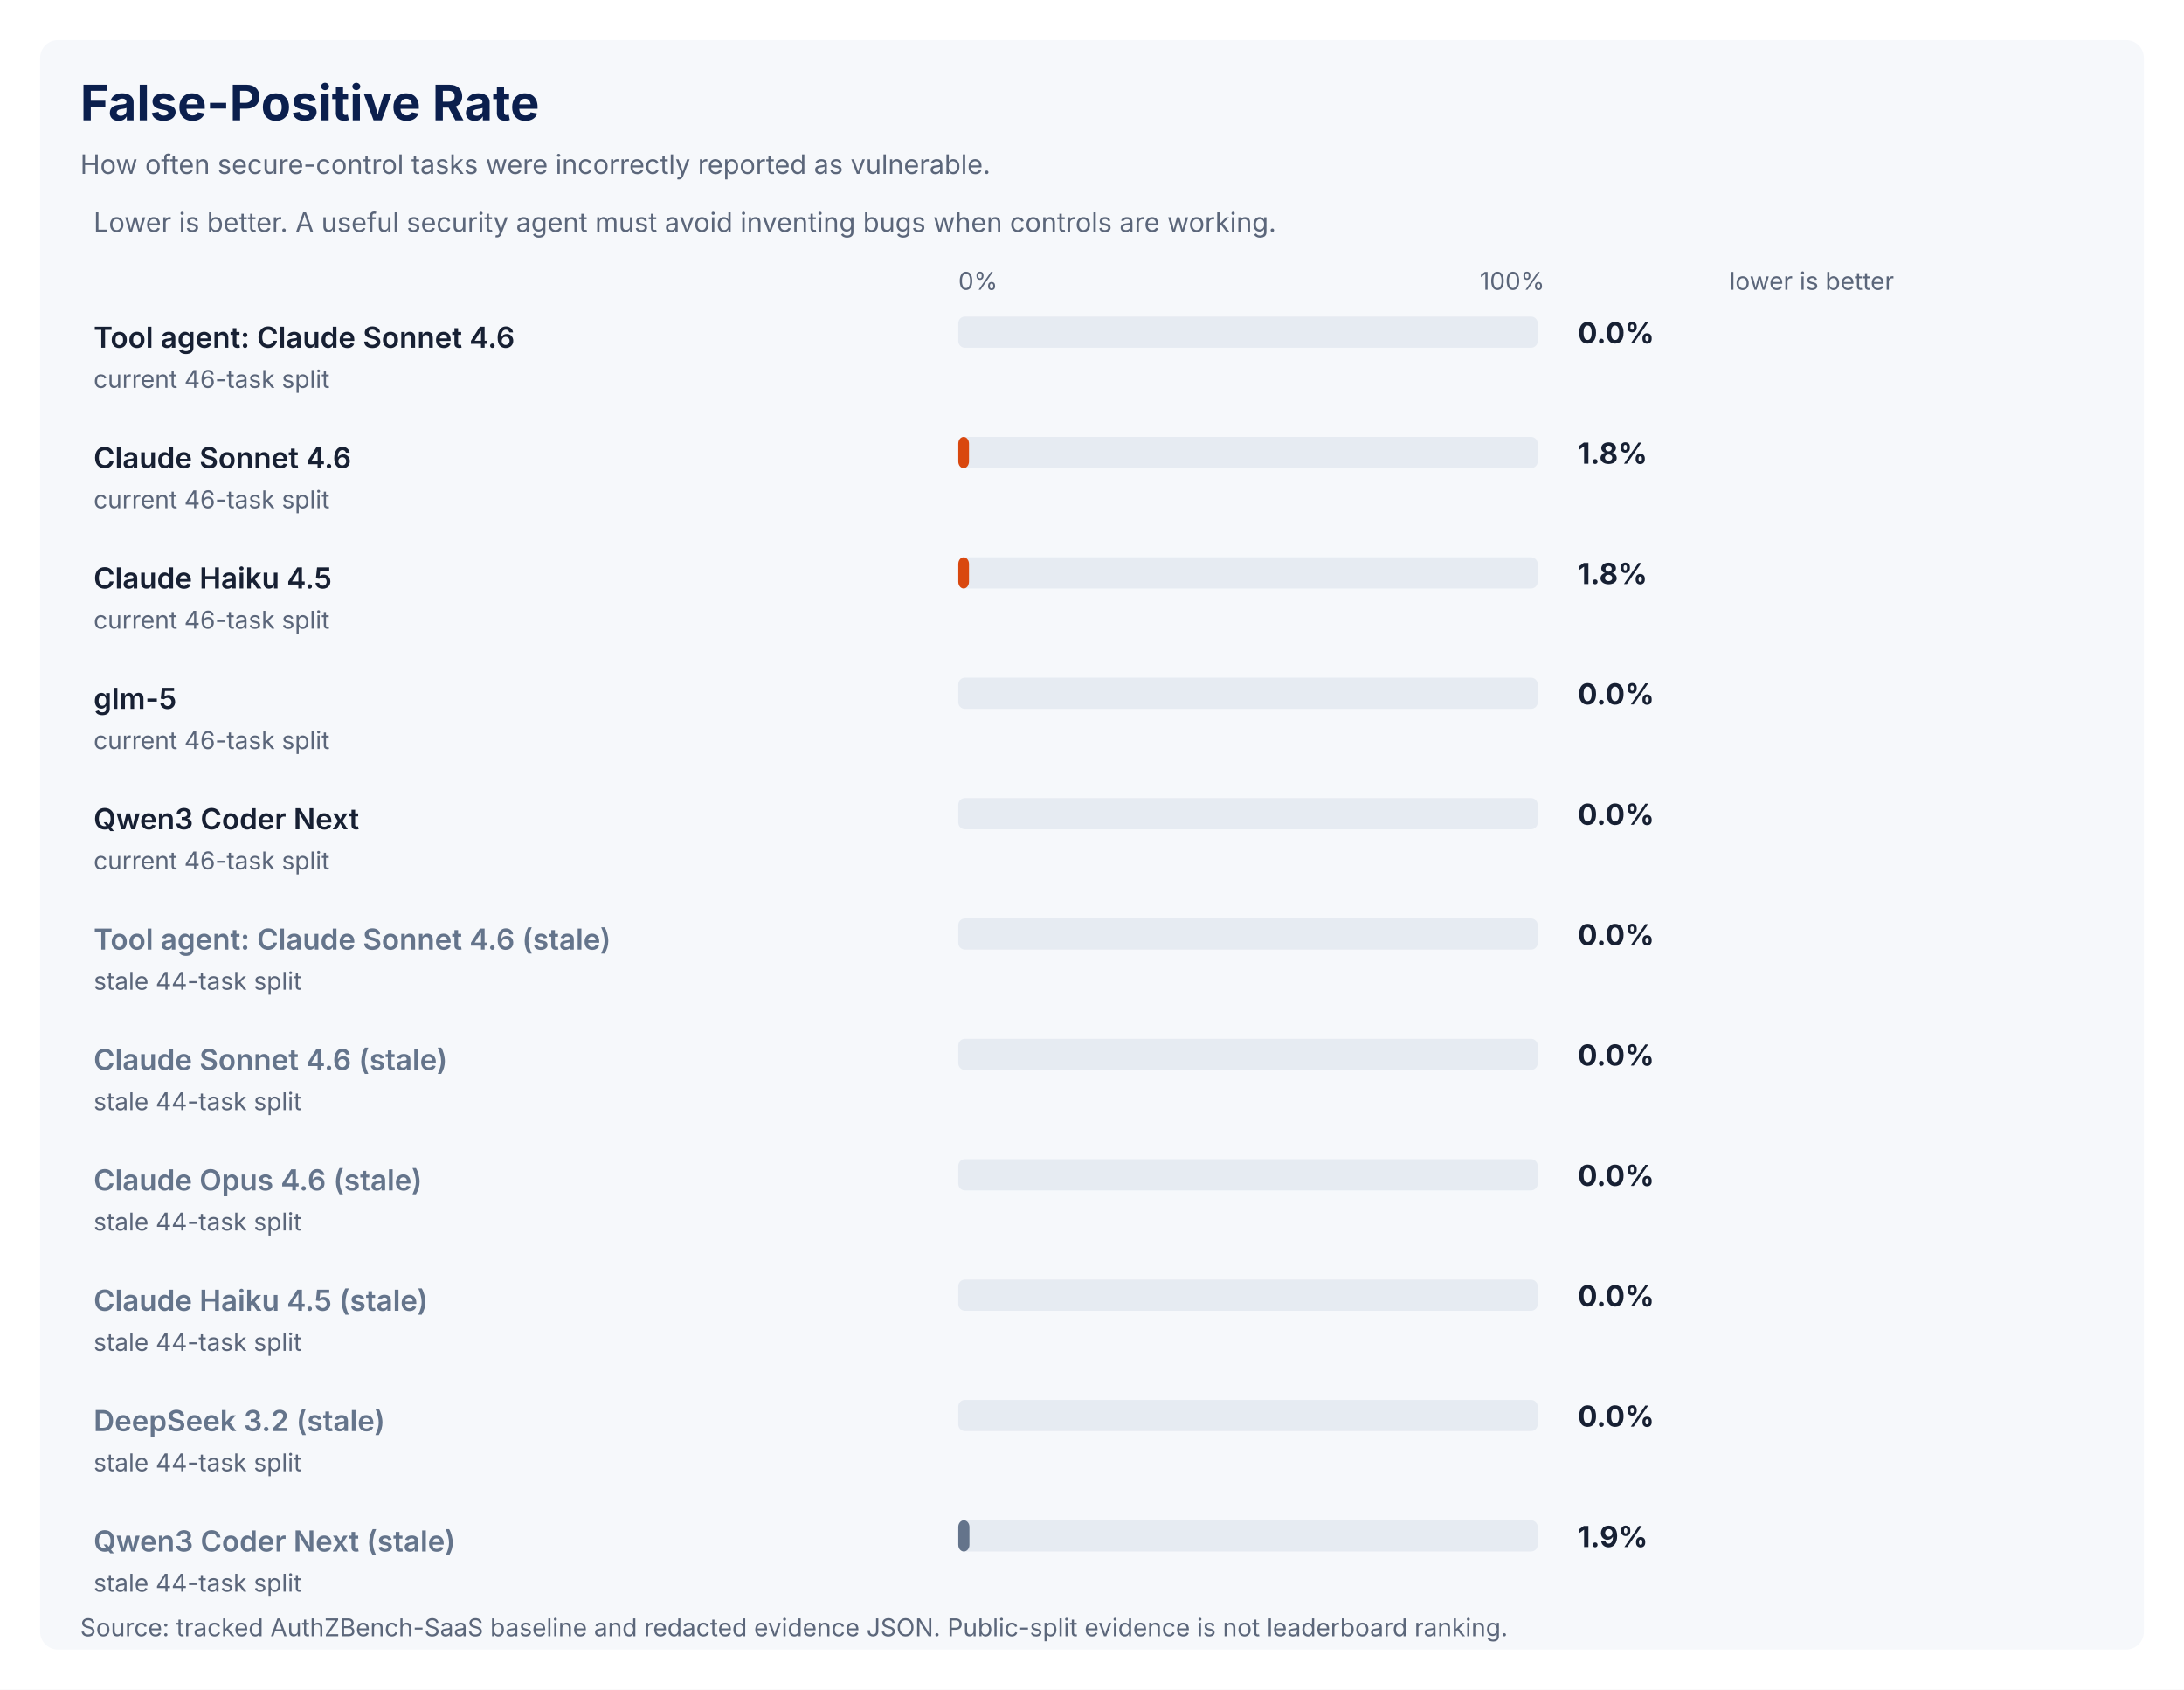
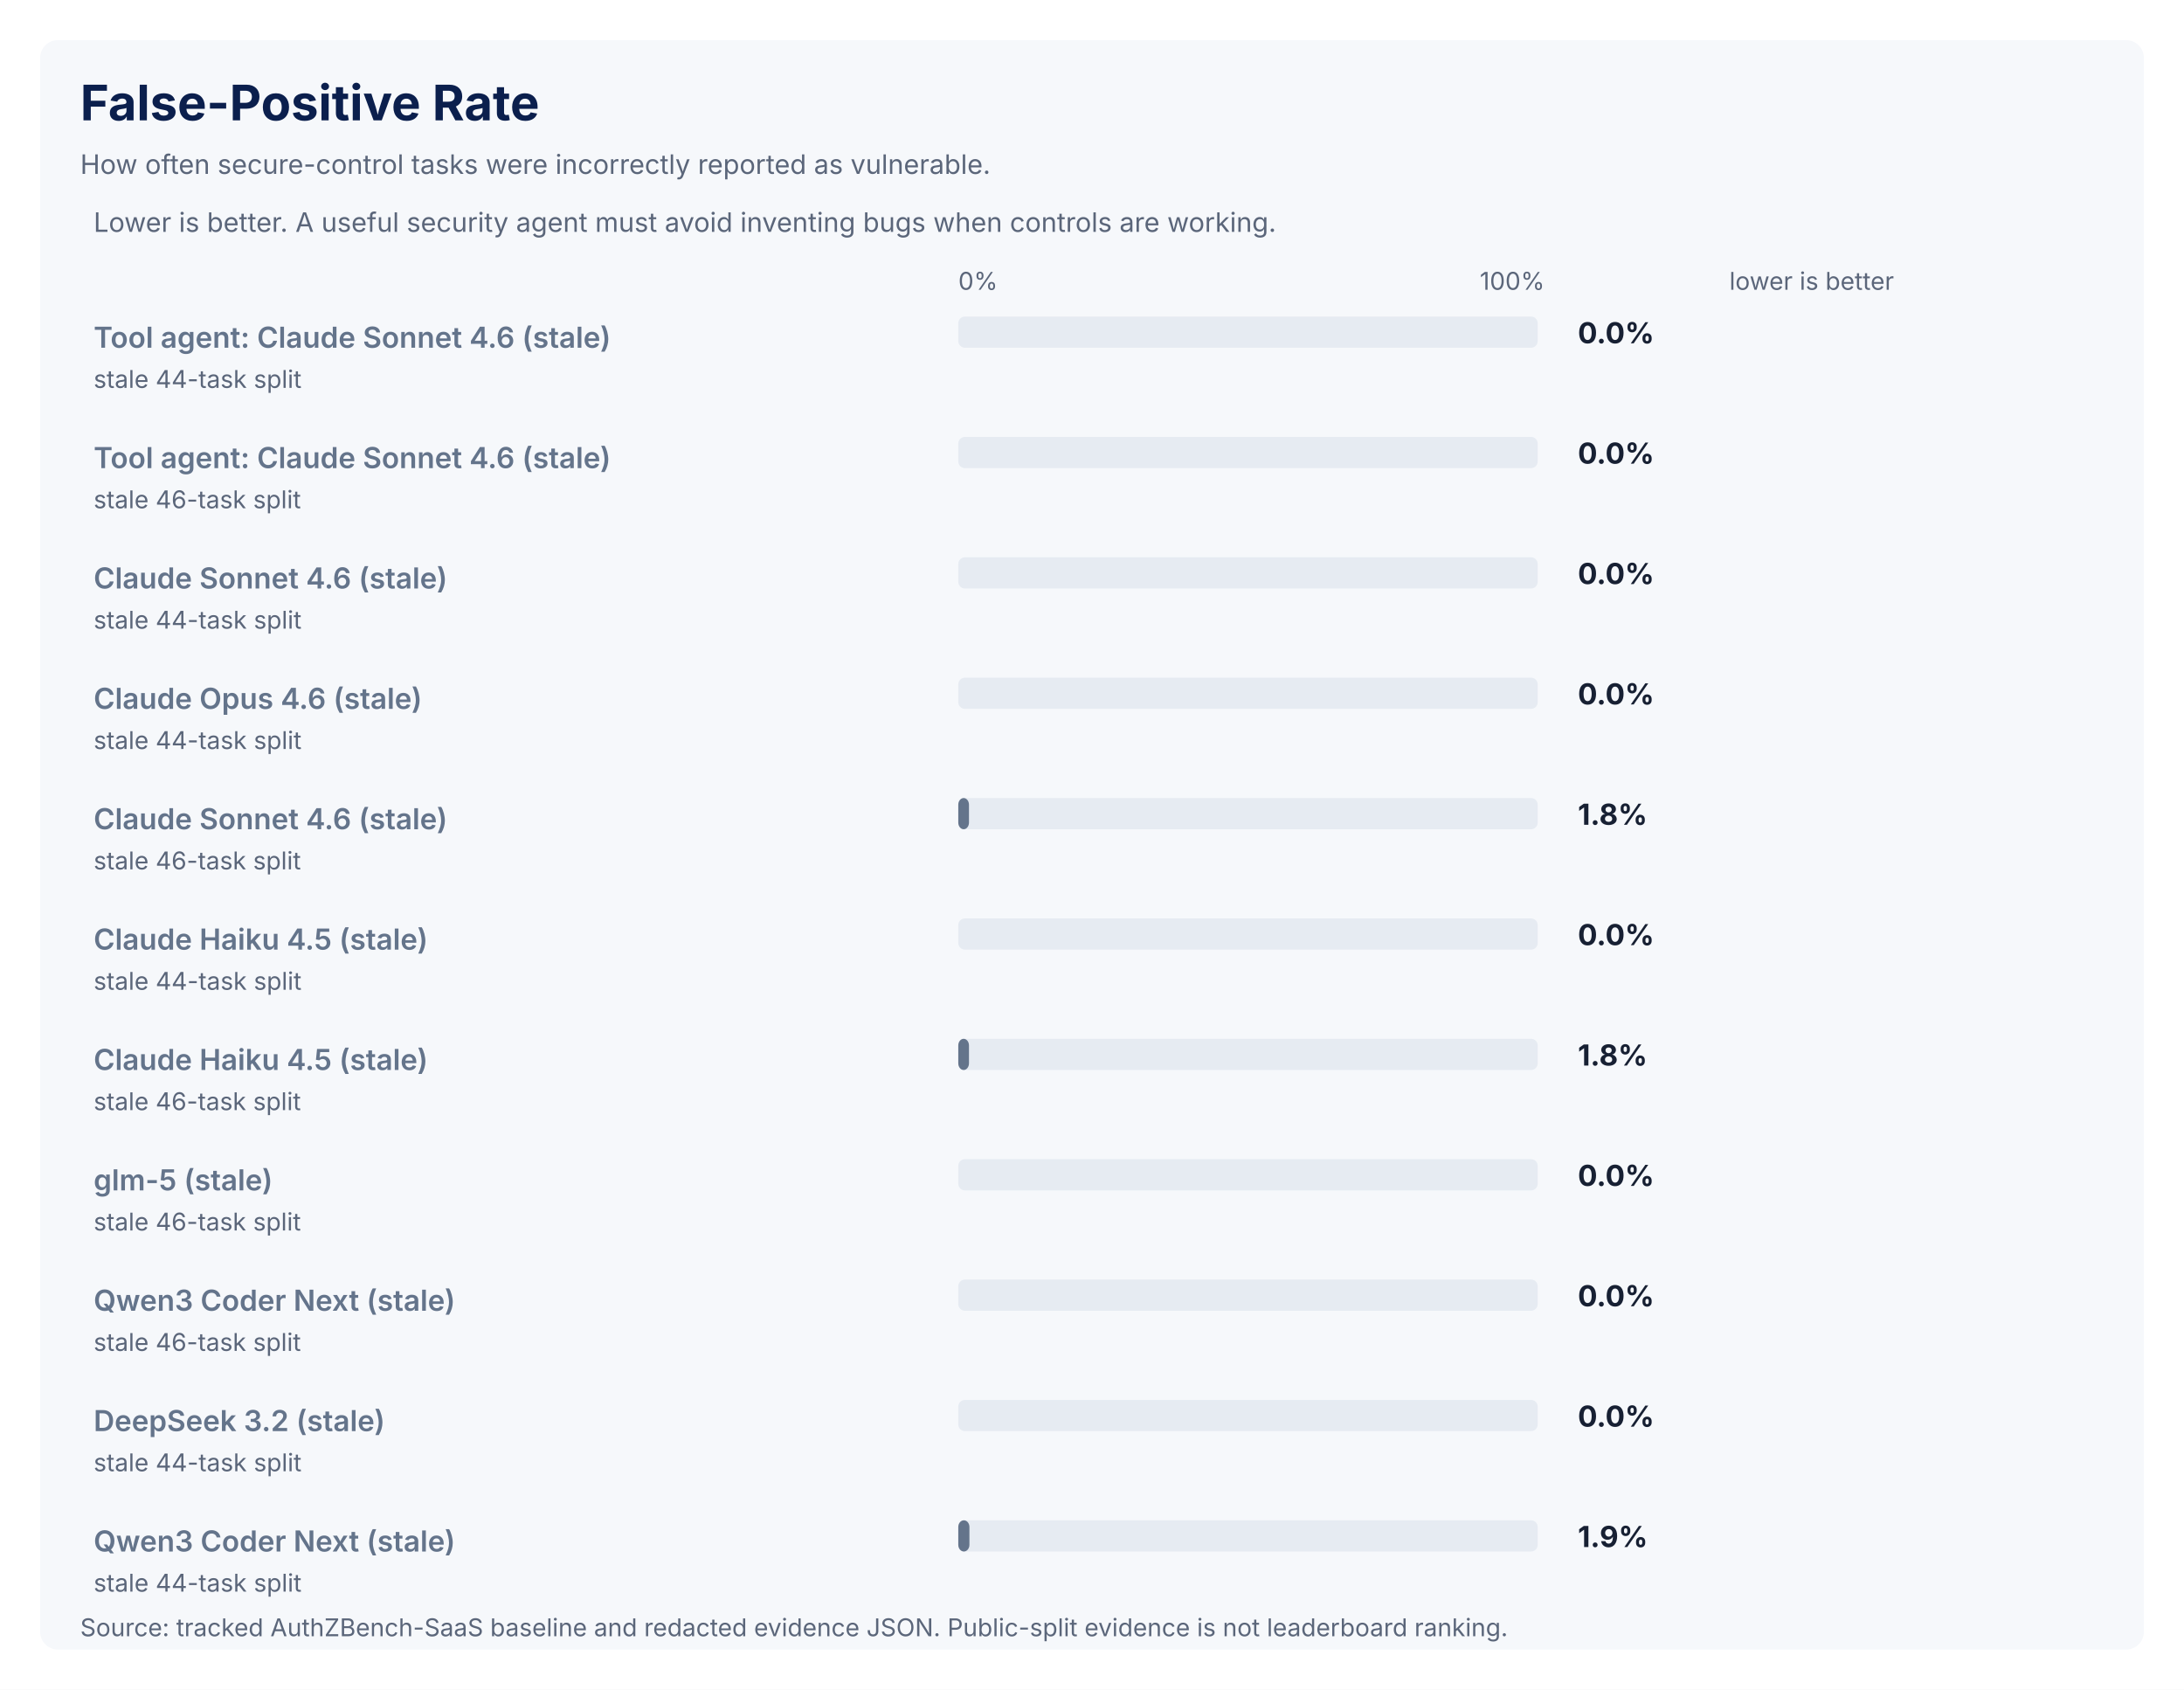
<svg xmlns="http://www.w3.org/2000/svg" width="980" height="758" viewBox="0 0 980 758" role="img" aria-labelledby="title desc">
  <rect x="0.0" y="0.0" width="980.0" height="758.0" rx="0" fill="#ffffff" />
  <rect x="18.0" y="18.0" width="944.0" height="722.0" rx="8" fill="#f6f8fb" />
  <text x="36.0" y="54.0" fill="#0b1f4d" font-family="Inter, Arial, sans-serif" font-size="22" font-weight="700">False-Positive Rate</text>
  <text x="36.0" y="78.0" fill="#5b667a" font-family="Inter, Arial, sans-serif" font-size="12" font-weight="400">How often secure-control tasks were incorrectly reported as vulnerable.</text>
  <text x="42.0" y="104.0" fill="#5b667a" font-family="Inter, Arial, sans-serif" font-size="12" font-weight="400">Lower is better. A useful security agent must avoid inventing bugs when controls are working.</text>
  <text x="430.0" y="130.0" fill="#5b667a" font-family="Inter, Arial, sans-serif" font-size="11" font-weight="400">0%</text>
  <text x="664.0" y="130.0" fill="#5b667a" font-family="Inter, Arial, sans-serif" font-size="11" font-weight="400">100%</text>
  <text x="776.0" y="130.0" fill="#5b667a" font-family="Inter, Arial, sans-serif" font-size="11" font-weight="400">lower is better</text>
-   <text x="42.0" y="156.0" fill="#172033" font-family="Inter, Arial, sans-serif" font-size="13" font-weight="600">Tool agent: Claude Sonnet 4.6</text>
-   <text x="42.0" y="174.0" fill="#5b667a" font-family="Inter, Arial, sans-serif" font-size="11" font-weight="400">current 46-task split</text>
+   <text x="42.0" y="156.0" fill="#64748b" font-family="Inter, Arial, sans-serif" font-size="13" font-weight="600">Tool agent: Claude Sonnet 4.6 (stale)</text>
+   <text x="42.0" y="174.0" fill="#5b667a" font-family="Inter, Arial, sans-serif" font-size="11" font-weight="400">stale 44-task split</text>
  <rect x="430.0" y="142.0" width="260.0" height="14.0" rx="3" fill="#e6ebf2" />
-   <rect x="430.0" y="142.0" width="0.0" height="14.0" rx="3" fill="#d9480f" />
+   <rect x="430.0" y="142.0" width="0.0" height="14.0" rx="3" fill="#64748b" />
  <text x="708.0" y="154.0" fill="#172033" font-family="Inter, Arial, sans-serif" font-size="13" font-weight="700">0.0%</text>
-   <text x="42.0" y="210.0" fill="#172033" font-family="Inter, Arial, sans-serif" font-size="13" font-weight="600">Claude Sonnet 4.6</text>
-   <text x="42.0" y="228.0" fill="#5b667a" font-family="Inter, Arial, sans-serif" font-size="11" font-weight="400">current 46-task split</text>
+   <text x="42.0" y="210.0" fill="#64748b" font-family="Inter, Arial, sans-serif" font-size="13" font-weight="600">Tool agent: Claude Sonnet 4.6 (stale)</text>
+   <text x="42.0" y="228.0" fill="#5b667a" font-family="Inter, Arial, sans-serif" font-size="11" font-weight="400">stale 46-task split</text>
  <rect x="430.0" y="196.0" width="260.0" height="14.0" rx="3" fill="#e6ebf2" />
-   <rect x="430.0" y="196.0" width="4.8" height="14.0" rx="3" fill="#d9480f" />
-   <text x="708.0" y="208.0" fill="#172033" font-family="Inter, Arial, sans-serif" font-size="13" font-weight="700">1.8%</text>
-   <text x="42.0" y="264.0" fill="#172033" font-family="Inter, Arial, sans-serif" font-size="13" font-weight="600">Claude Haiku 4.5</text>
-   <text x="42.0" y="282.0" fill="#5b667a" font-family="Inter, Arial, sans-serif" font-size="11" font-weight="400">current 46-task split</text>
+   <rect x="430.0" y="196.0" width="0.0" height="14.0" rx="3" fill="#64748b" />
+   <text x="708.0" y="208.0" fill="#172033" font-family="Inter, Arial, sans-serif" font-size="13" font-weight="700">0.0%</text>
+   <text x="42.0" y="264.0" fill="#64748b" font-family="Inter, Arial, sans-serif" font-size="13" font-weight="600">Claude Sonnet 4.6 (stale)</text>
+   <text x="42.0" y="282.0" fill="#5b667a" font-family="Inter, Arial, sans-serif" font-size="11" font-weight="400">stale 44-task split</text>
  <rect x="430.0" y="250.0" width="260.0" height="14.0" rx="3" fill="#e6ebf2" />
-   <rect x="430.0" y="250.0" width="4.8" height="14.0" rx="3" fill="#d9480f" />
-   <text x="708.0" y="262.0" fill="#172033" font-family="Inter, Arial, sans-serif" font-size="13" font-weight="700">1.8%</text>
-   <text x="42.0" y="318.0" fill="#172033" font-family="Inter, Arial, sans-serif" font-size="13" font-weight="600">glm-5</text>
-   <text x="42.0" y="336.0" fill="#5b667a" font-family="Inter, Arial, sans-serif" font-size="11" font-weight="400">current 46-task split</text>
+   <rect x="430.0" y="250.0" width="0.0" height="14.0" rx="3" fill="#64748b" />
+   <text x="708.0" y="262.0" fill="#172033" font-family="Inter, Arial, sans-serif" font-size="13" font-weight="700">0.0%</text>
+   <text x="42.0" y="318.0" fill="#64748b" font-family="Inter, Arial, sans-serif" font-size="13" font-weight="600">Claude Opus 4.6 (stale)</text>
+   <text x="42.0" y="336.0" fill="#5b667a" font-family="Inter, Arial, sans-serif" font-size="11" font-weight="400">stale 44-task split</text>
  <rect x="430.0" y="304.0" width="260.0" height="14.0" rx="3" fill="#e6ebf2" />
-   <rect x="430.0" y="304.0" width="0.0" height="14.0" rx="3" fill="#d9480f" />
+   <rect x="430.0" y="304.0" width="0.0" height="14.0" rx="3" fill="#64748b" />
  <text x="708.0" y="316.0" fill="#172033" font-family="Inter, Arial, sans-serif" font-size="13" font-weight="700">0.0%</text>
-   <text x="42.0" y="372.0" fill="#172033" font-family="Inter, Arial, sans-serif" font-size="13" font-weight="600">Qwen3 Coder Next</text>
-   <text x="42.0" y="390.0" fill="#5b667a" font-family="Inter, Arial, sans-serif" font-size="11" font-weight="400">current 46-task split</text>
+   <text x="42.0" y="372.0" fill="#64748b" font-family="Inter, Arial, sans-serif" font-size="13" font-weight="600">Claude Sonnet 4.6 (stale)</text>
+   <text x="42.0" y="390.0" fill="#5b667a" font-family="Inter, Arial, sans-serif" font-size="11" font-weight="400">stale 46-task split</text>
  <rect x="430.0" y="358.0" width="260.0" height="14.0" rx="3" fill="#e6ebf2" />
-   <rect x="430.0" y="358.0" width="0.0" height="14.0" rx="3" fill="#d9480f" />
-   <text x="708.0" y="370.0" fill="#172033" font-family="Inter, Arial, sans-serif" font-size="13" font-weight="700">0.0%</text>
-   <text x="42.0" y="426.0" fill="#64748b" font-family="Inter, Arial, sans-serif" font-size="13" font-weight="600">Tool agent: Claude Sonnet 4.6 (stale)</text>
+   <rect x="430.0" y="358.0" width="4.8" height="14.0" rx="3" fill="#64748b" />
+   <text x="708.0" y="370.0" fill="#172033" font-family="Inter, Arial, sans-serif" font-size="13" font-weight="700">1.8%</text>
+   <text x="42.0" y="426.0" fill="#64748b" font-family="Inter, Arial, sans-serif" font-size="13" font-weight="600">Claude Haiku 4.5 (stale)</text>
  <text x="42.0" y="444.0" fill="#5b667a" font-family="Inter, Arial, sans-serif" font-size="11" font-weight="400">stale 44-task split</text>
  <rect x="430.0" y="412.0" width="260.0" height="14.0" rx="3" fill="#e6ebf2" />
  <rect x="430.0" y="412.0" width="0.0" height="14.0" rx="3" fill="#64748b" />
  <text x="708.0" y="424.0" fill="#172033" font-family="Inter, Arial, sans-serif" font-size="13" font-weight="700">0.0%</text>
-   <text x="42.0" y="480.0" fill="#64748b" font-family="Inter, Arial, sans-serif" font-size="13" font-weight="600">Claude Sonnet 4.6 (stale)</text>
-   <text x="42.0" y="498.0" fill="#5b667a" font-family="Inter, Arial, sans-serif" font-size="11" font-weight="400">stale 44-task split</text>
+   <text x="42.0" y="480.0" fill="#64748b" font-family="Inter, Arial, sans-serif" font-size="13" font-weight="600">Claude Haiku 4.5 (stale)</text>
+   <text x="42.0" y="498.0" fill="#5b667a" font-family="Inter, Arial, sans-serif" font-size="11" font-weight="400">stale 46-task split</text>
  <rect x="430.0" y="466.0" width="260.0" height="14.0" rx="3" fill="#e6ebf2" />
-   <rect x="430.0" y="466.0" width="0.0" height="14.0" rx="3" fill="#64748b" />
-   <text x="708.0" y="478.0" fill="#172033" font-family="Inter, Arial, sans-serif" font-size="13" font-weight="700">0.0%</text>
-   <text x="42.0" y="534.0" fill="#64748b" font-family="Inter, Arial, sans-serif" font-size="13" font-weight="600">Claude Opus 4.6 (stale)</text>
-   <text x="42.0" y="552.0" fill="#5b667a" font-family="Inter, Arial, sans-serif" font-size="11" font-weight="400">stale 44-task split</text>
+   <rect x="430.0" y="466.0" width="4.8" height="14.0" rx="3" fill="#64748b" />
+   <text x="708.0" y="478.0" fill="#172033" font-family="Inter, Arial, sans-serif" font-size="13" font-weight="700">1.8%</text>
+   <text x="42.0" y="534.0" fill="#64748b" font-family="Inter, Arial, sans-serif" font-size="13" font-weight="600">glm-5 (stale)</text>
+   <text x="42.0" y="552.0" fill="#5b667a" font-family="Inter, Arial, sans-serif" font-size="11" font-weight="400">stale 46-task split</text>
  <rect x="430.0" y="520.0" width="260.0" height="14.0" rx="3" fill="#e6ebf2" />
  <rect x="430.0" y="520.0" width="0.0" height="14.0" rx="3" fill="#64748b" />
  <text x="708.0" y="532.0" fill="#172033" font-family="Inter, Arial, sans-serif" font-size="13" font-weight="700">0.0%</text>
-   <text x="42.0" y="588.0" fill="#64748b" font-family="Inter, Arial, sans-serif" font-size="13" font-weight="600">Claude Haiku 4.5 (stale)</text>
-   <text x="42.0" y="606.0" fill="#5b667a" font-family="Inter, Arial, sans-serif" font-size="11" font-weight="400">stale 44-task split</text>
+   <text x="42.0" y="588.0" fill="#64748b" font-family="Inter, Arial, sans-serif" font-size="13" font-weight="600">Qwen3 Coder Next (stale)</text>
+   <text x="42.0" y="606.0" fill="#5b667a" font-family="Inter, Arial, sans-serif" font-size="11" font-weight="400">stale 46-task split</text>
  <rect x="430.0" y="574.0" width="260.0" height="14.0" rx="3" fill="#e6ebf2" />
  <rect x="430.0" y="574.0" width="0.0" height="14.0" rx="3" fill="#64748b" />
  <text x="708.0" y="586.0" fill="#172033" font-family="Inter, Arial, sans-serif" font-size="13" font-weight="700">0.0%</text>
  <text x="42.0" y="642.0" fill="#64748b" font-family="Inter, Arial, sans-serif" font-size="13" font-weight="600">DeepSeek 3.2 (stale)</text>
  <text x="42.0" y="660.0" fill="#5b667a" font-family="Inter, Arial, sans-serif" font-size="11" font-weight="400">stale 44-task split</text>
  <rect x="430.0" y="628.0" width="260.0" height="14.0" rx="3" fill="#e6ebf2" />
  <rect x="430.0" y="628.0" width="0.0" height="14.0" rx="3" fill="#64748b" />
  <text x="708.0" y="640.0" fill="#172033" font-family="Inter, Arial, sans-serif" font-size="13" font-weight="700">0.0%</text>
  <text x="42.0" y="696.0" fill="#64748b" font-family="Inter, Arial, sans-serif" font-size="13" font-weight="600">Qwen3 Coder Next (stale)</text>
  <text x="42.0" y="714.0" fill="#5b667a" font-family="Inter, Arial, sans-serif" font-size="11" font-weight="400">stale 44-task split</text>
  <rect x="430.0" y="682.0" width="260.0" height="14.0" rx="3" fill="#e6ebf2" />
  <rect x="430.0" y="682.0" width="5.0" height="14.0" rx="3" fill="#64748b" />
  <text x="708.0" y="694.0" fill="#172033" font-family="Inter, Arial, sans-serif" font-size="13" font-weight="700">1.9%</text>
  <text x="36.0" y="734.0" fill="#5b667a" font-family="Inter, Arial, sans-serif" font-size="11" font-weight="400">Source: tracked AuthZBench-SaaS baseline and redacted evidence JSON. Public-split evidence is not leaderboard ranking.</text>
</svg>
